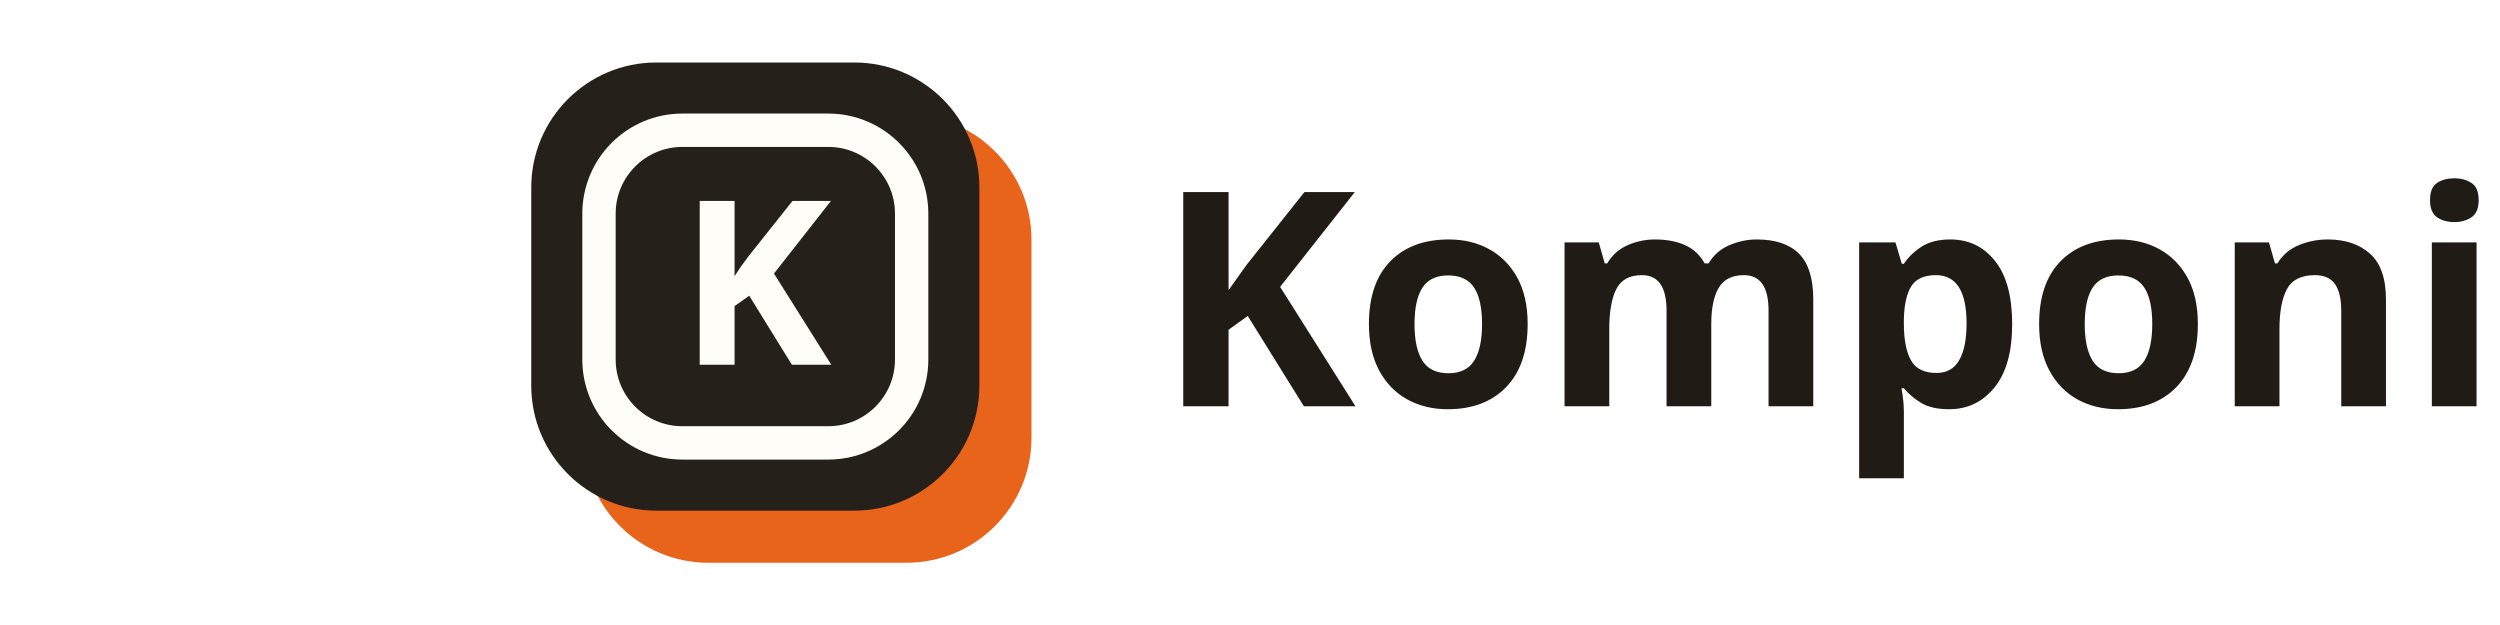
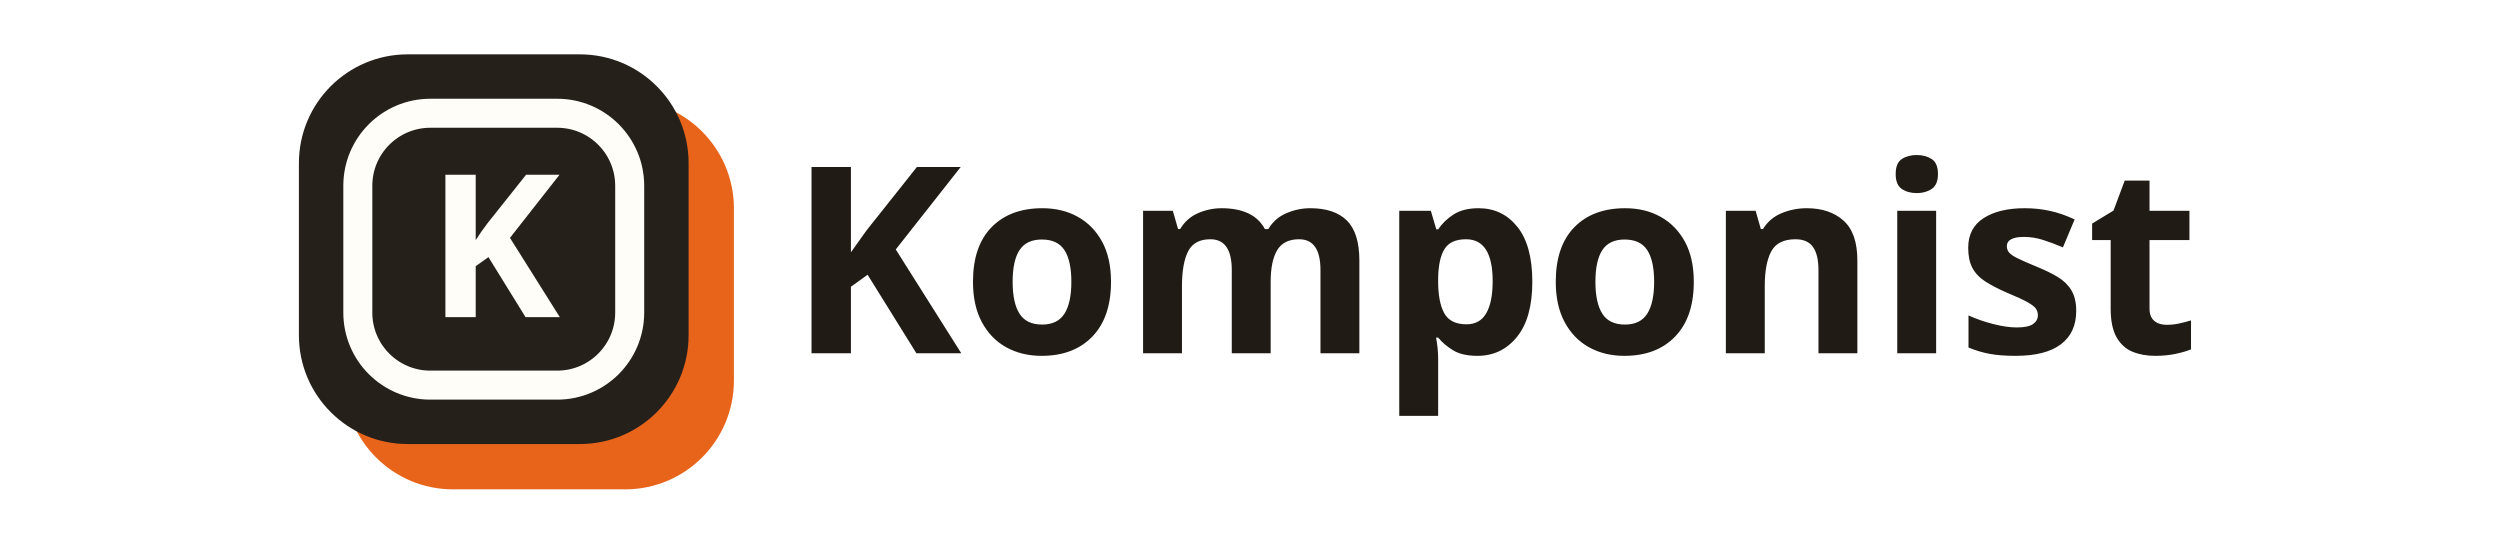
- <svg xmlns="http://www.w3.org/2000/svg" width="800" height="200" viewBox="0 0 800 200">
-   <g transform="translate(170, 20) scale(6.67)">
+ <svg xmlns="http://www.w3.org/2000/svg" width="920" height="200" viewBox="0 0 920 200">
+   <g transform="translate(110, 20) scale(6.67)">
    <rect x="2.5" y="2.5" width="21.5" height="21.5" rx="6" fill="#e8641b" />
    <rect x="0" y="0" width="21.5" height="21.5" rx="6" fill="#26201b" />
    <rect x="3.25" y="3.25" width="15" height="15" rx="4" fill="none" stroke="#fffdf8" stroke-width="1.6" />
    <text x="10.75" y="14.5" text-anchor="middle" fill="#fffdf8" font-family="Arial Rounded MT Bold, Avenir Next Rounded, Nunito, sans-serif" font-size="11" font-weight="bold">K</text>
  </g>
-   <text x="370" y="130" fill="#201c15" font-family="Arial Rounded MT Bold, Avenir Next Rounded, Nunito, sans-serif" font-size="96" font-weight="bold">Komponist</text>
+   <text x="290" y="130" fill="#201c15" font-family="Arial Rounded MT Bold, Avenir Next Rounded, Nunito, sans-serif" font-size="96" font-weight="bold">Komponist</text>
</svg>
